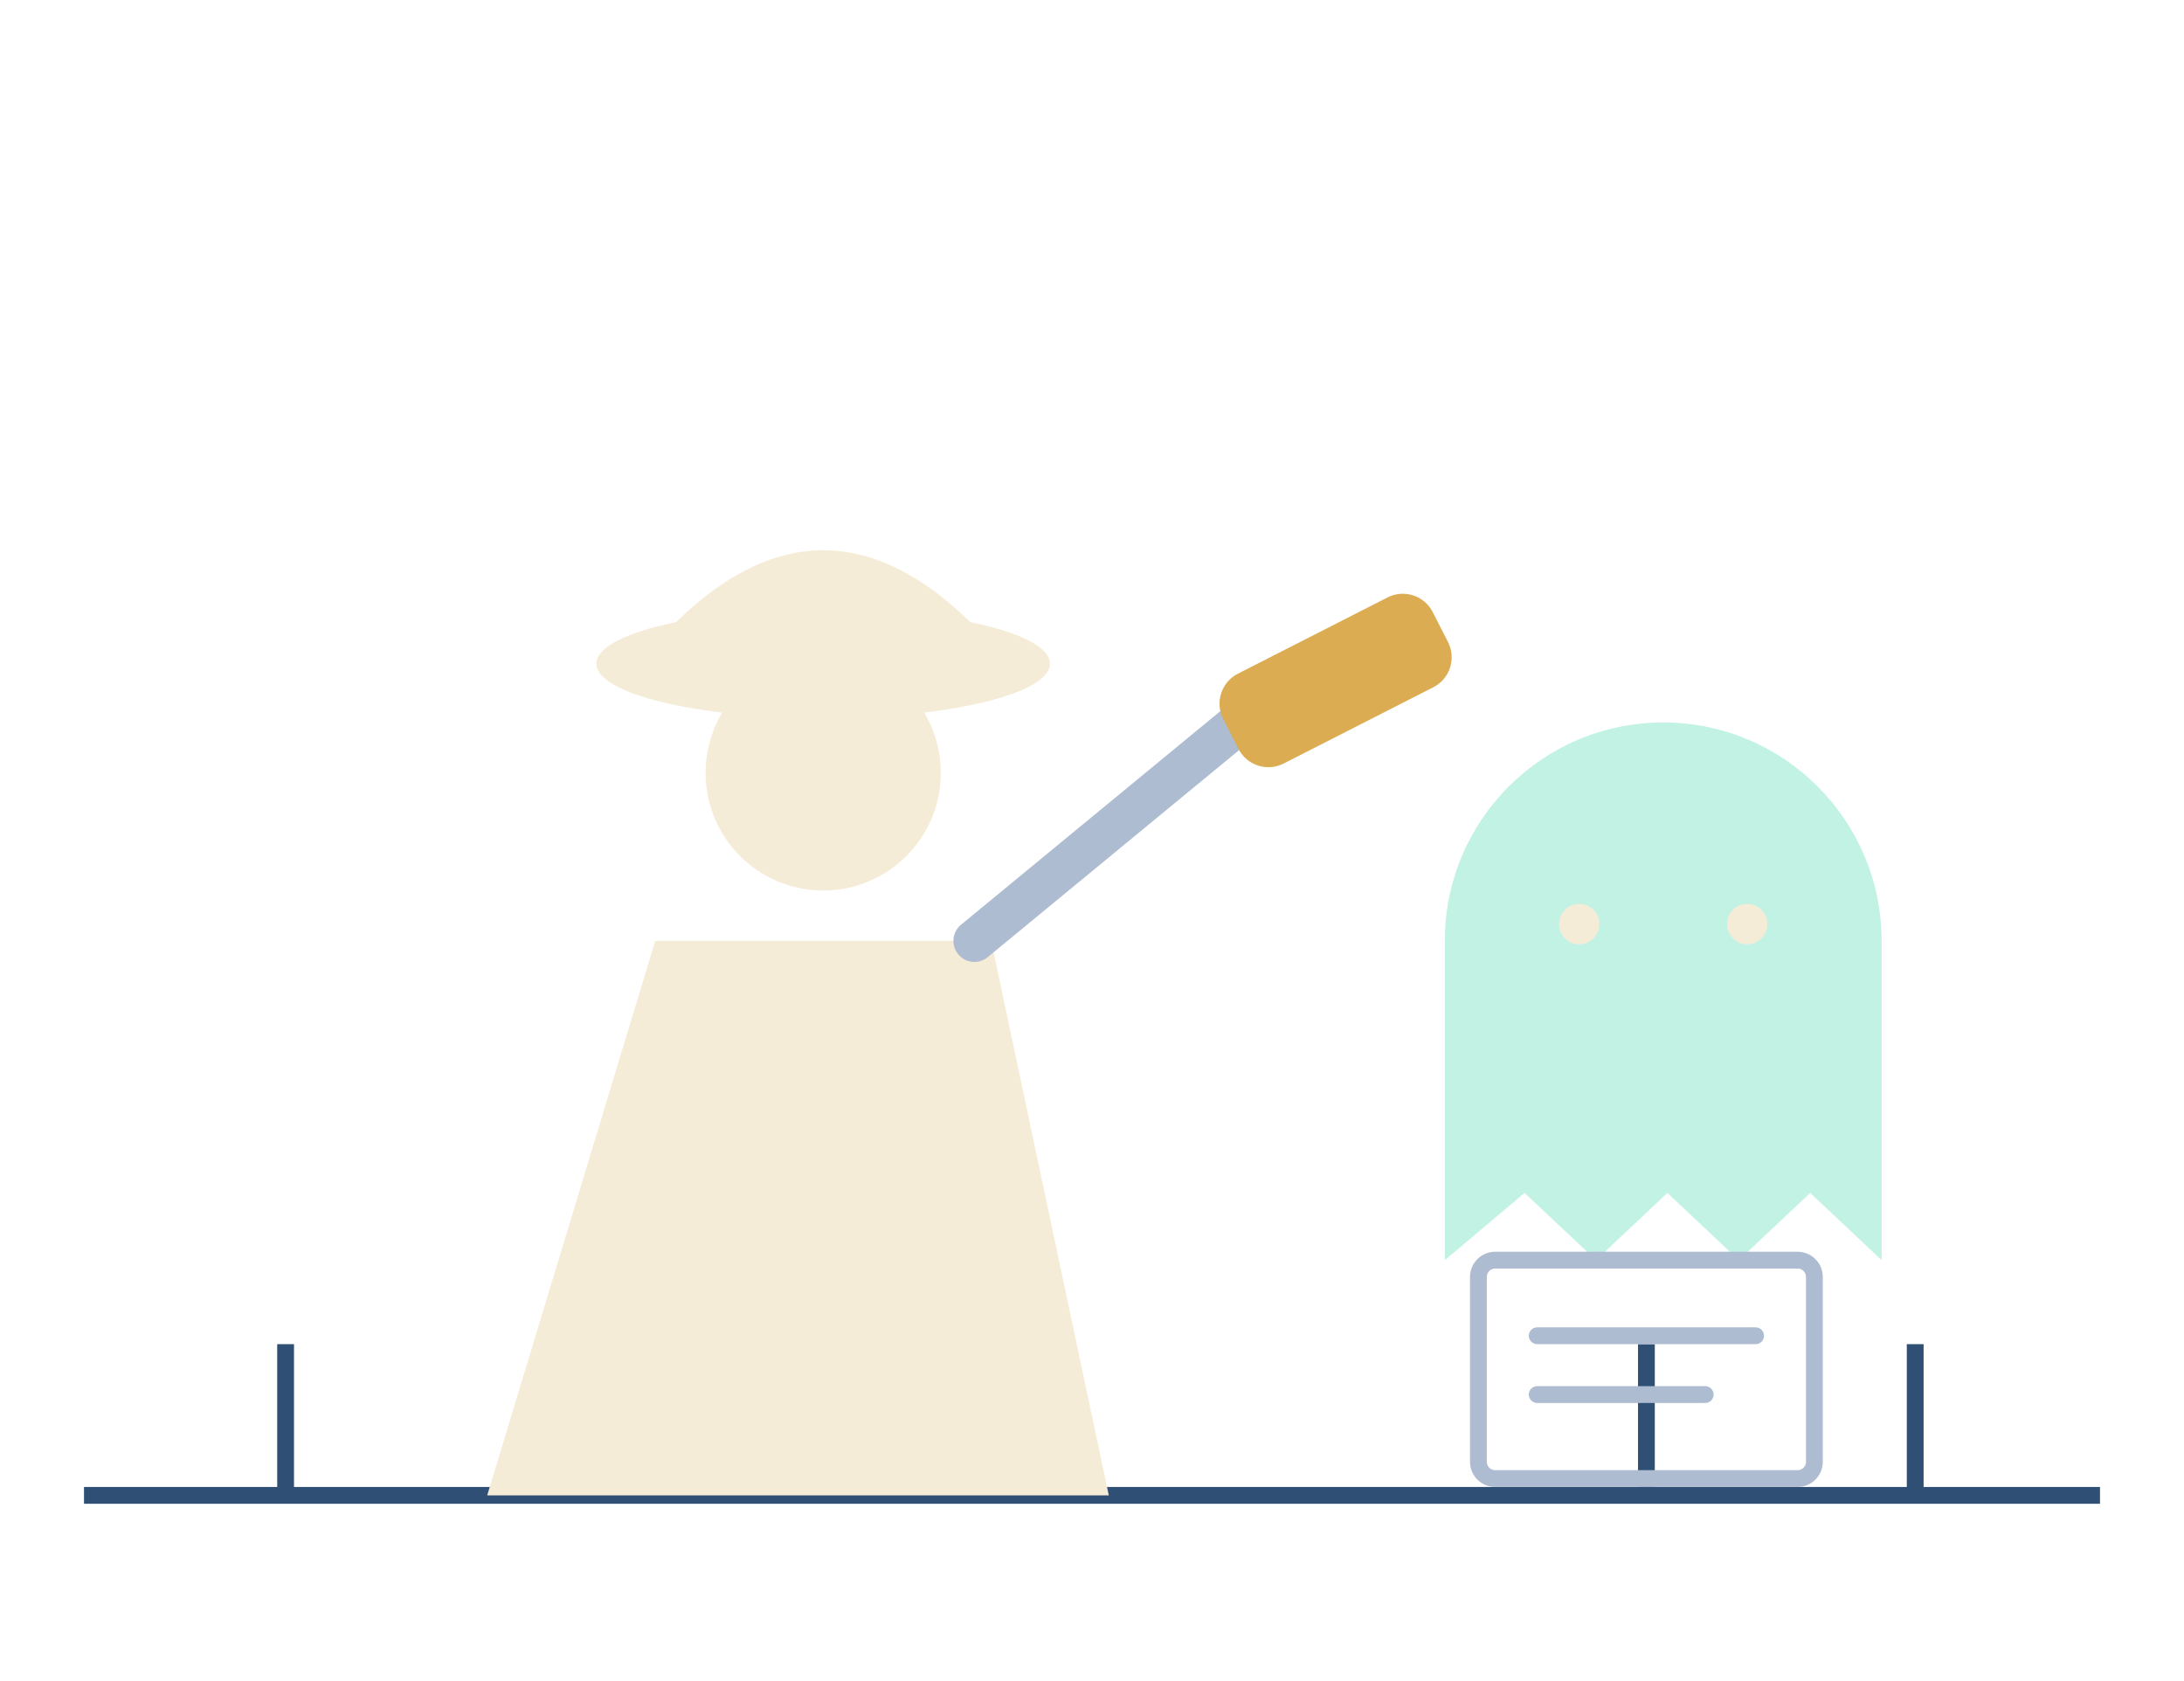
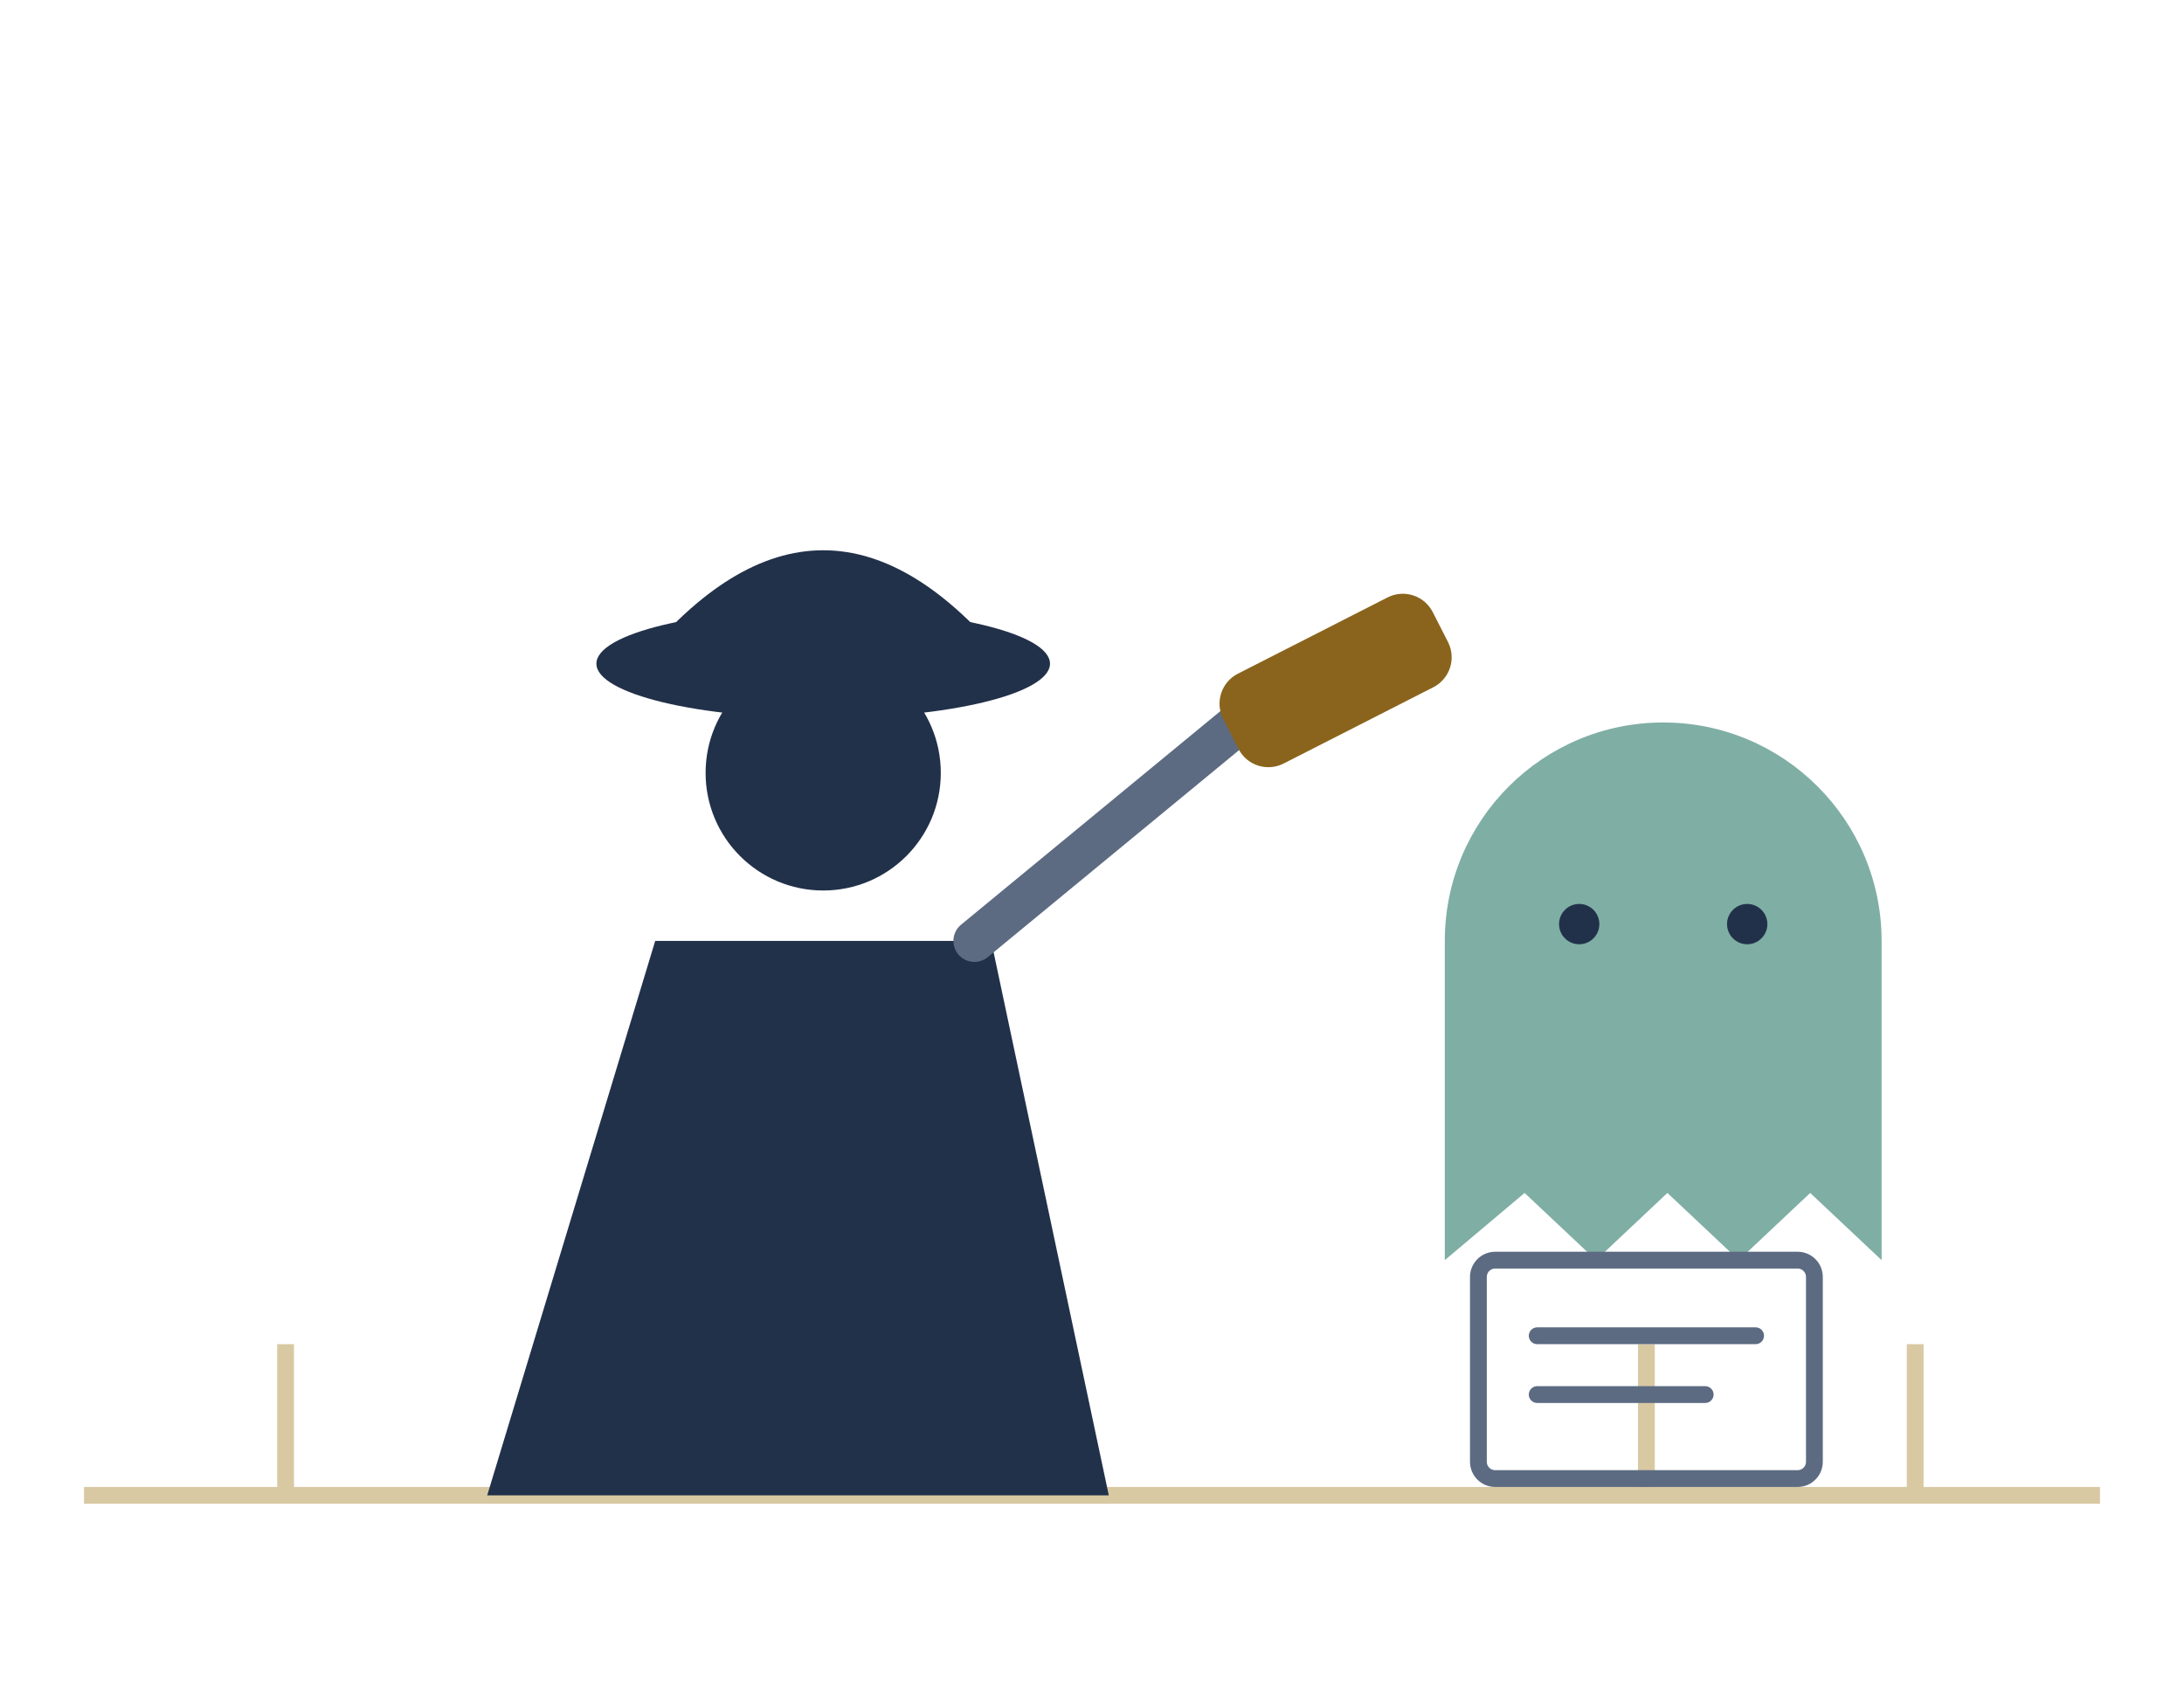
<svg xmlns="http://www.w3.org/2000/svg" viewBox="0 0 260 200" width="260" height="200" role="img" aria-label="An original GhostMark illustration: a pirate captain on a ship's deck holding a spyglass, with a small spectral ghost floating beside a document">
  <style>
-     .gm-line { stroke: #aebcd1; }
-     .gm-ink { fill: #f5ecd8; }
-     .gm-ghost { fill: #8fe8cc; }
-     .gm-brass { stroke: #dcac52; fill: #dcac52; }
-     .gm-deck { stroke: #2f5074; }
-     @media (prefers-color-scheme: light) {
-       .gm-line { stroke: #5c6b82; }
-       .gm-ink { fill: #22314a; }
-       .gm-ghost { fill: #166b5a; }
-       .gm-brass { stroke: #8a641c; fill: #8a641c; }
-       .gm-deck { stroke: #d8c9a3; }
+     .gm-line { stroke: #5c6b82; }
+     .gm-ink { fill: #22314a; }
+     .gm-ghost { fill: #166b5a; }
+     .gm-brass { stroke: #8a641c; fill: #8a641c; }
+     .gm-deck { stroke: #d8c9a3; }
+ 
+     @media (prefers-color-scheme: dark) {
+       .gm-line { stroke: #aebcd1; }
+       .gm-ink { fill: #f5ecd8; }
+       .gm-ghost { fill: #8fe8cc; }
+       .gm-brass { stroke: #dcac52; fill: #dcac52; }
+       .gm-deck { stroke: #2f5074; }
    }
  </style>
  <g class="gm-deck" fill="none" stroke-width="2">
    <line x1="10" y1="178" x2="250" y2="178" />
    <line x1="34" y1="178" x2="34" y2="160" />
    <line x1="66" y1="178" x2="66" y2="160" />
    <line x1="196" y1="178" x2="196" y2="160" />
    <line x1="228" y1="178" x2="228" y2="160" />
  </g>
  <g class="gm-ghost" opacity="0.55">
    <path d="M172 150              V112              a26 26 0 0 1 52 0              V150              l-8.5 -8 -8.5 8 -8.5 -8 -8.5 8 -8.5 -8 Z" />
  </g>
  <g class="gm-line" fill="none" stroke-width="2">
    <circle cx="188" cy="110" r="2.4" fill="currentColor" stroke="none" class="gm-ink" />
    <circle cx="208" cy="110" r="2.4" fill="currentColor" stroke="none" class="gm-ink" />
  </g>
  <g class="gm-line" fill="none" stroke-width="2" stroke-linecap="round" stroke-linejoin="round">
    <rect x="176" y="150" width="40" height="26" rx="2" />
    <line x1="183" y1="159" x2="209" y2="159" />
    <line x1="183" y1="166" x2="203" y2="166" />
  </g>
  <g class="gm-ink">
    <path d="M78 112 L118 112 L132 178 L58 178 Z" />
    <circle cx="98" cy="92" r="14" />
    <ellipse cx="98" cy="79" rx="27" ry="6.5" />
    <path d="M76 79 Q98 52 120 79 Z" />
  </g>
  <g class="gm-line" fill="none" stroke-width="5" stroke-linecap="round">
    <line x1="116" y1="112" x2="150" y2="84" />
  </g>
  <g class="gm-brass" stroke-width="2">
    <rect x="146" y="76" width="26" height="10" rx="3" transform="rotate(-27 159 81)" />
  </g>
</svg>
